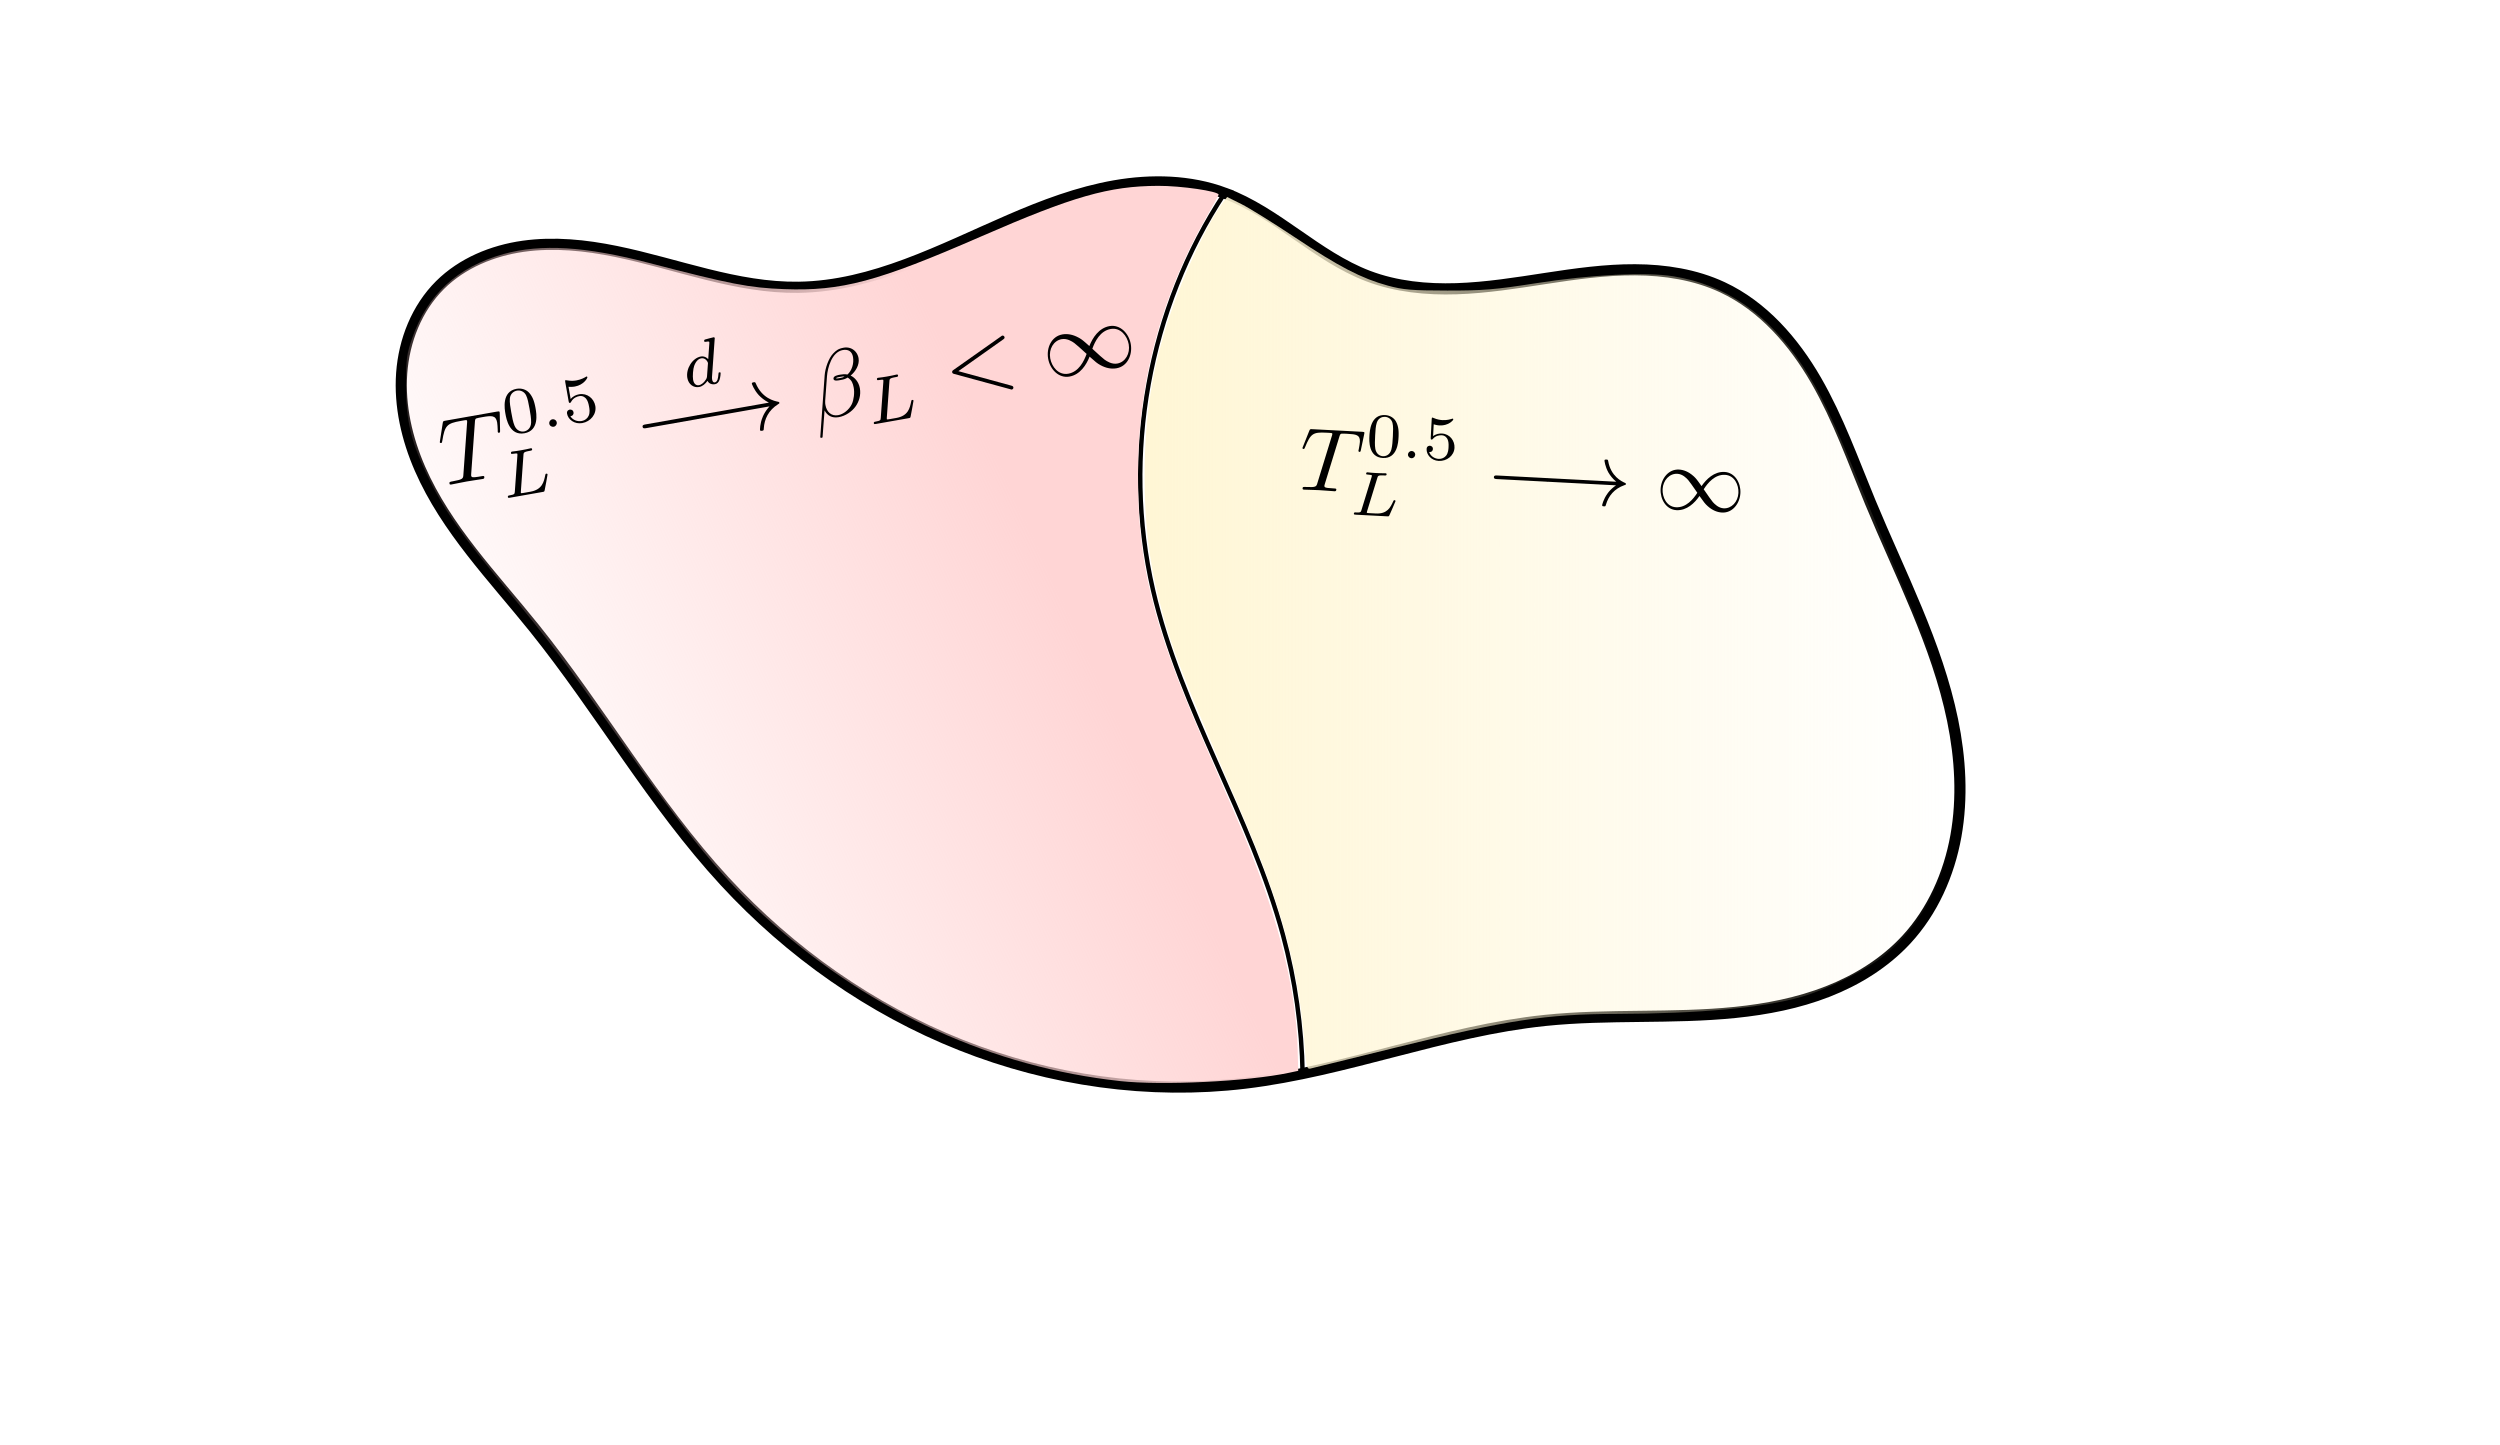
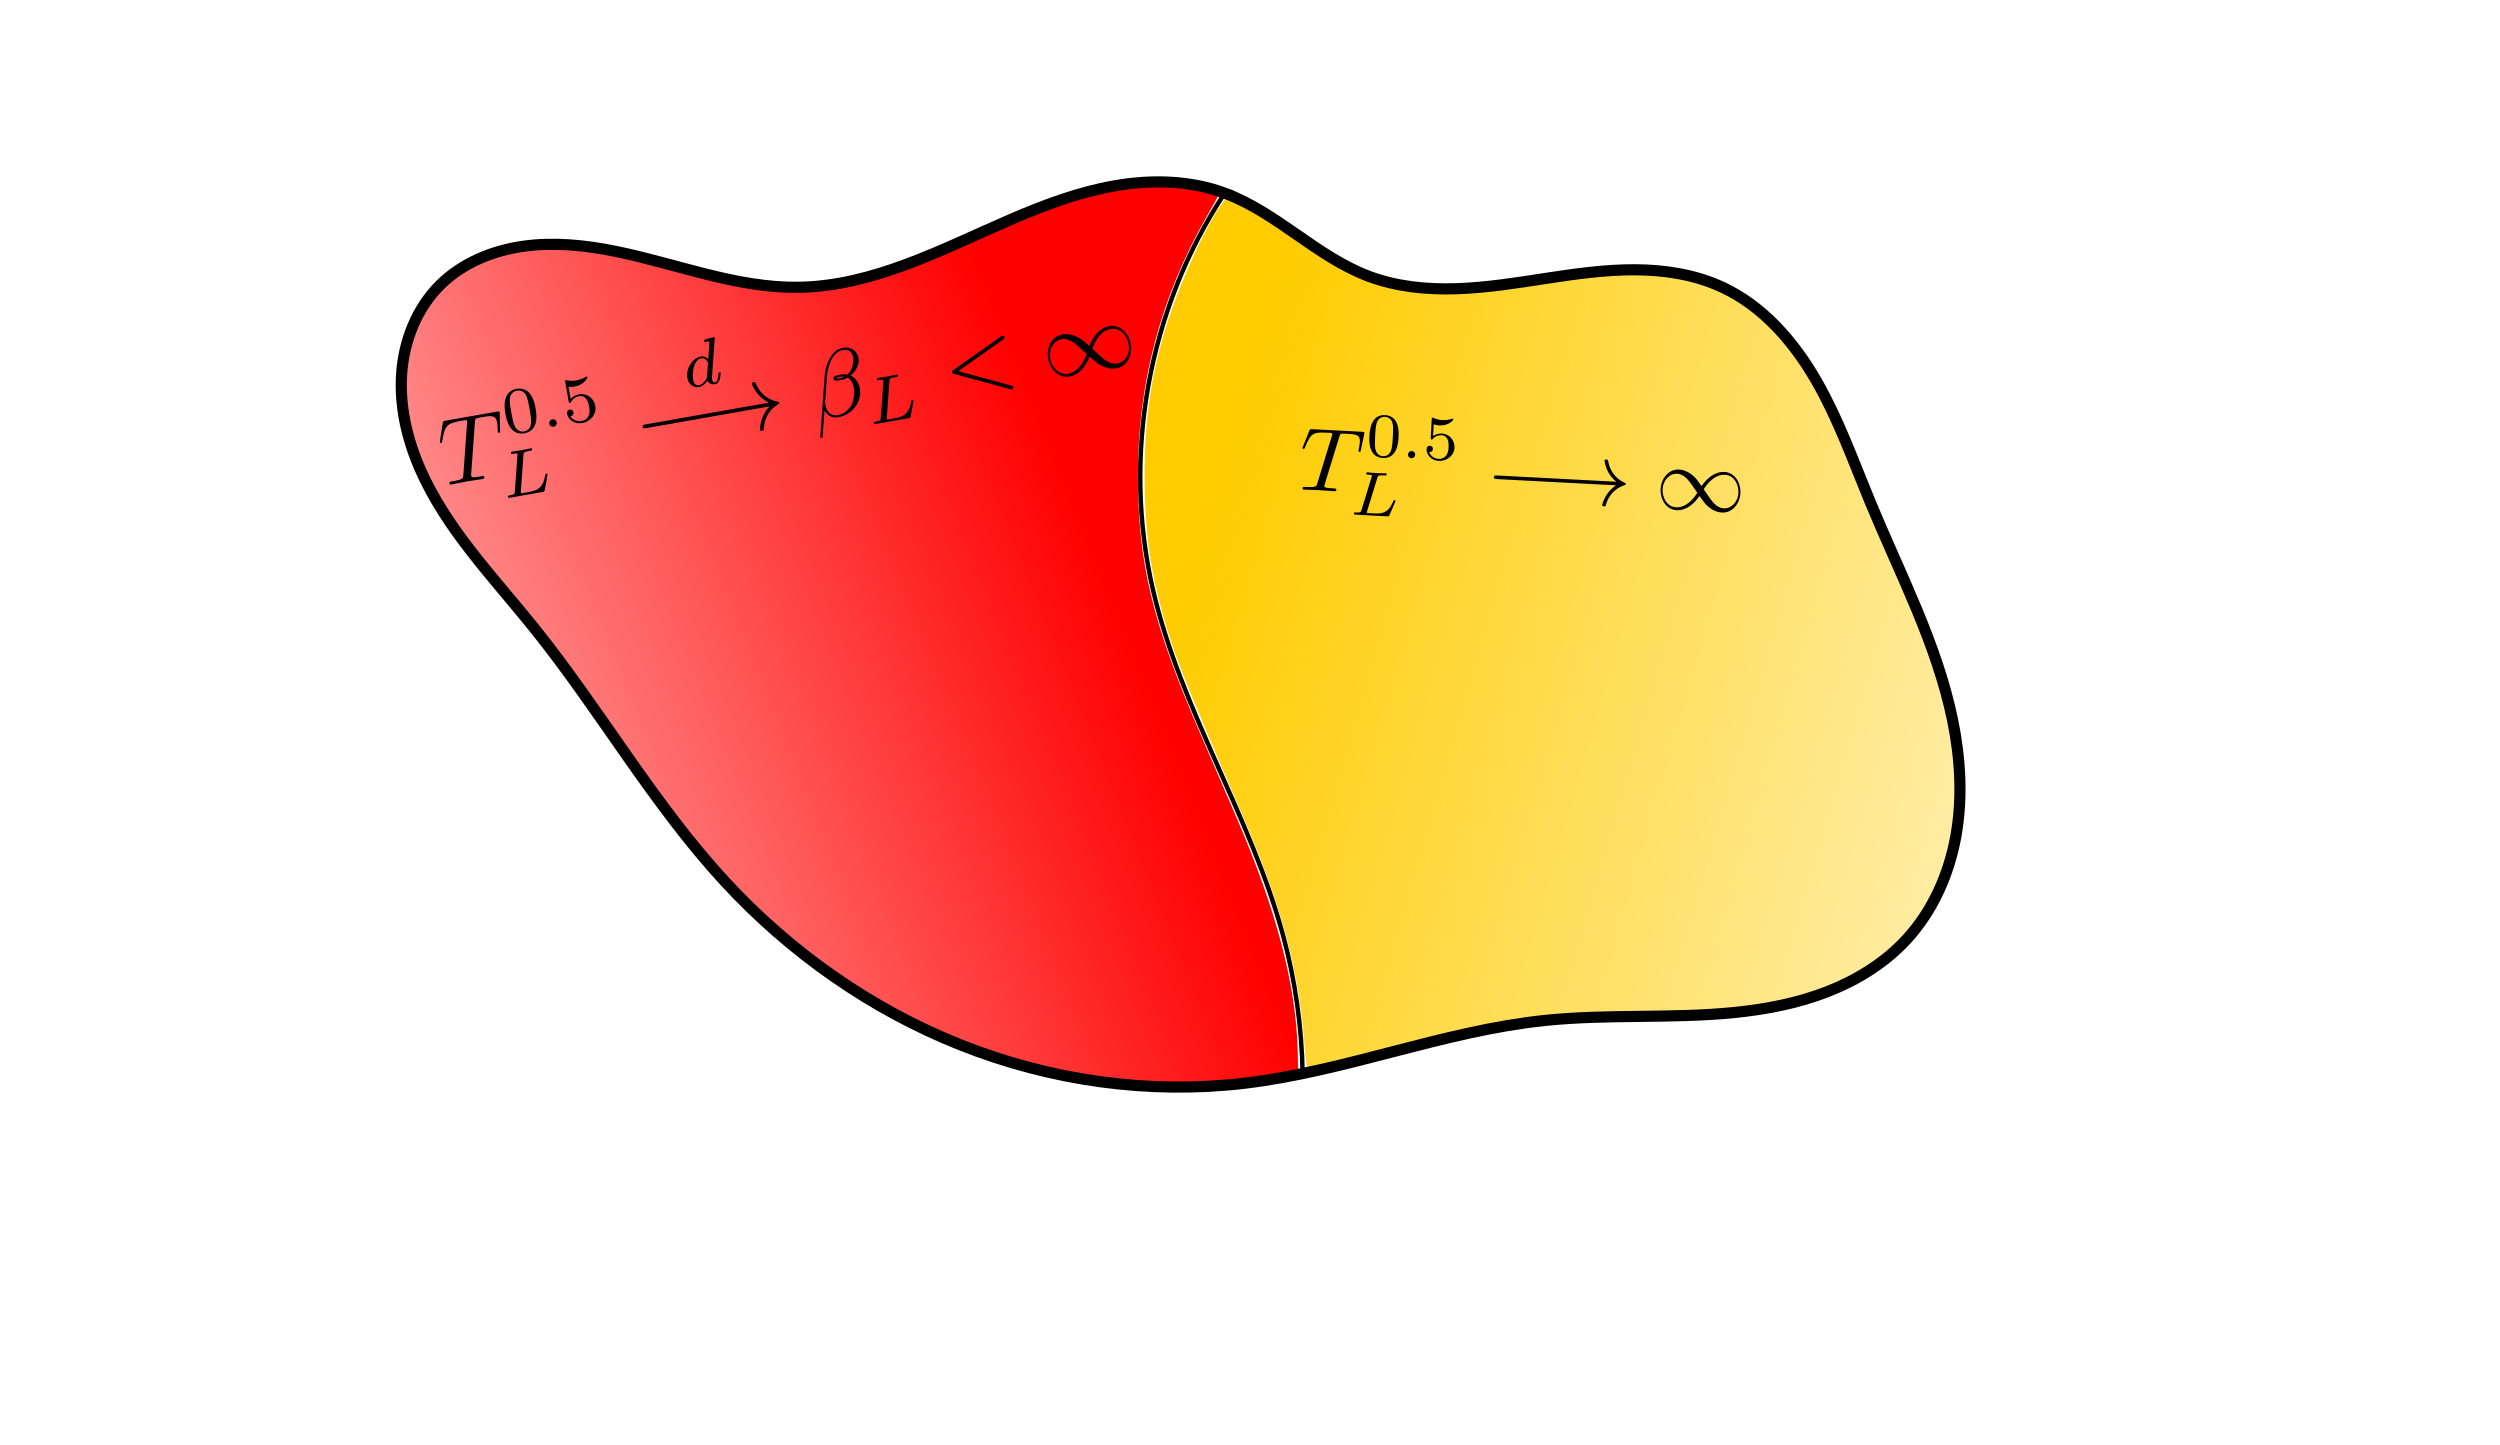
<svg xmlns="http://www.w3.org/2000/svg" xmlns:ns1="http://www.openswatchbook.org/uri/2009/osb" xmlns:xlink="http://www.w3.org/1999/xlink" width="149.015mm" height="86.125mm" viewBox="0 0 149.015 86.125" version="1.1" id="svg8">
  <defs id="defs2">
    <marker style="overflow:visible" id="marker8418" refX="0" refY="0" orient="auto">
      <path transform="matrix(-1.1,0,0,-1.1,-1.1,0)" d="M 8.719,4.034 -2.207,0.016 8.719,-4.002 c -1.745,2.372 -1.735,5.617 -6e-7,8.035 z" style="fill:#000000;fill-opacity:1;fill-rule:evenodd;stroke:#000000;stroke-width:0.625;stroke-linejoin:round;stroke-opacity:1" id="path8416" />
    </marker>
    <marker orient="auto" refY="0" refX="0" id="marker7328" style="overflow:visible">
      <path id="path7326" style="fill:#000000;fill-opacity:1;fill-rule:evenodd;stroke:#000000;stroke-width:0.625;stroke-linejoin:round;stroke-opacity:1" d="M 8.719,4.034 -2.207,0.016 8.719,-4.002 c -1.745,2.372 -1.735,5.617 -6e-7,8.035 z" transform="matrix(-1.1,0,0,-1.1,-1.1,0)" />
    </marker>
-     <linearGradient id="linearGradient7174">
-       <stop style="stop-color:#ffd5d5;stop-opacity:1;" offset="0" id="stop7170" />
-       <stop style="stop-color:#ffd5d5;stop-opacity:0;" offset="1" id="stop7172" />
-     </linearGradient>
    <linearGradient id="linearGradient5690" ns1:paint="gradient">
      <stop style="stop-color:#fff6d5;stop-opacity:1;" offset="0" id="stop5686" />
      <stop style="stop-color:#fff6d5;stop-opacity:0;" offset="1" id="stop5688" />
    </linearGradient>
-     <linearGradient gradientTransform="matrix(0.2645833,0,0,0.2645833,-5.61266,134.9711)" xlink:href="#linearGradient5690" id="linearGradient5694" x1="281.463" y1="446.291" x2="464.297" y2="446.291" gradientUnits="userSpaceOnUse" />
-     <linearGradient gradientTransform="matrix(0.2645833,0,0,0.2645833,-5.61266,134.9711)" xlink:href="#linearGradient7174" id="linearGradient7176" x1="260.114" y1="432.08" x2="132.33" y2="491.174" gradientUnits="userSpaceOnUse" />
+     <linearGradient gradientTransform="translate(2.6351851e-4,-4.2829808e-5)" xlink:href="#linearGradient863" id="linearGradient865" x1="66.38" y1="248.937" x2="3.972" y2="274.06" gradientUnits="userSpaceOnUse" />
+     <linearGradient id="linearGradient863">
+       <stop style="stop-color:#ff0000;stop-opacity:1;" offset="0" id="stop859" />
+       <stop style="stop-color:#ff0000;stop-opacity:0;" offset="1" id="stop861" />
+     </linearGradient>
+     <linearGradient gradientTransform="translate(-0.00241953,1.390182e-4)" xlink:href="#linearGradient871" id="linearGradient873" x1="71.591" y1="249.071" x2="143.754" y2="270.051" gradientUnits="userSpaceOnUse" />
+     <linearGradient id="linearGradient871">
+       <stop style="stop-color:#ffcc00;stop-opacity:1;" offset="0" id="stop867" />
+       <stop style="stop-color:#ffcc00;stop-opacity:0;" offset="1" id="stop869" />
+     </linearGradient>
  </defs>
  <g transform="translate(-0.6312695,-215.3303)" id="layer1">
+     <path id="path4135" d="m 78.412,277.856 c -0.351,-4.723 -1.346,-8.431 -3.771,-14.049 -3.673,-8.51 -4.192,-9.851 -4.917,-12.691 -0.613,-2.401 -0.869,-4.583 -0.869,-7.403 0,-3.528 0.438,-6.37 1.458,-9.452 0.842,-2.546 2.307,-5.676 3.211,-6.861 l 0.249,-0.326 0.849,0.421 c 0.467,0.232 1.901,1.124 3.188,1.982 2.617,1.747 3.973,2.451 5.546,2.88 0.916,0.249 1.423,0.291 3.541,0.294 2.145,0.002 2.844,-0.056 5.279,-0.437 3.295,-0.516 6.539,-0.68 8.19,-0.415 3.136,0.504 5.65,2.241 7.702,5.323 1.033,1.552 1.739,3.017 3.457,7.175 0.698,1.69 1.84,4.397 2.537,6.014 2.337,5.423 3.168,8.581 3.17,12.043 0.002,4.164 -1.508,7.652 -4.303,9.938 -1.033,0.845 -3.385,2.017 -4.943,2.463 -2.266,0.649 -6.057,0.997 -11,1.011 -4.213,0.012 -6.486,0.359 -13.23,2.024 -2.646,0.653 -4.91,1.21 -5.032,1.238 -0.188,0.043 -0.234,-0.131 -0.312,-1.17 z" style="fill:url(#linearGradient873);fill-opacity:1;stroke-width:0.1;stroke-miterlimit:4;stroke-dasharray:none" />
+     <path id="path4131" d="m 67.388,279.768 c -7.557,-0.823 -14.692,-4.06 -20.715,-9.398 -2.911,-2.58 -4.84,-4.92 -9.485,-11.508 -2.845,-4.035 -3.976,-5.53 -6.268,-8.285 -2.805,-3.371 -3.894,-4.939 -4.876,-7.017 -0.931,-1.969 -1.215,-3.203 -1.213,-5.278 0.001,-1.55 0.041,-1.853 0.371,-2.806 0.892,-2.577 2.711,-4.247 5.455,-5.007 2.228,-0.617 4.875,-0.454 8.669,0.535 4.85,1.265 5.967,1.481 8.04,1.56 3.42,0.13 5.57,-0.445 11.738,-3.136 5.496,-2.398 7.628,-3.008 10.557,-3.02 1.363,-0.006 3.608,0.321 3.608,0.526 0,0.032 -0.318,0.615 -0.706,1.294 -2.742,4.797 -4.105,9.917 -4.105,15.412 0,5.27 0.863,8.827 3.774,15.556 0.588,1.36 1.536,3.555 2.107,4.878 2.358,5.463 3.537,9.943 3.64,13.823 l 0.033,1.261 -0.535,0.114 c -2.447,0.52 -7.564,0.772 -10.089,0.497 z" style="fill:url(#linearGradient865);fill-opacity:1;stroke-width:0.134" />
    <text xml:space="preserve" style="font-style:normal;font-weight:normal;font-size:10.583px;line-height:1.25;font-family:sans-serif;letter-spacing:0px;word-spacing:0px;fill:#000000;fill-opacity:1;stroke:none;stroke-width:0.265" x="40.358" y="103.363" id="text3733">
      <tspan id="tspan3731" x="40.358" y="112.727" style="stroke-width:0.265" />
    </text>
    <path style="fill:none;stroke:#000000;stroke-width:0.665;stroke-linecap:butt;stroke-linejoin:miter;stroke-miterlimit:4;stroke-dasharray:none;stroke-opacity:1" d="m 73.633,226.842 c -2.075,-0.768 -4.365,-0.817 -6.545,-0.439 -2.179,0.379 -4.265,1.17 -6.295,2.049 -4.059,1.76 -8.128,3.937 -12.551,4.002 -3.711,0.054 -7.257,-1.393 -10.892,-2.136 -1.818,-0.372 -3.693,-0.568 -5.53,-0.309 -1.837,0.259 -3.643,1.003 -4.959,2.311 -1.385,1.377 -2.148,3.31 -2.287,5.259 -0.139,1.948 0.312,3.908 1.094,5.698 1.563,3.58 4.36,6.444 6.806,9.489 3.947,4.914 7.086,10.467 11.359,15.101 3.901,4.23 8.722,7.628 14.07,9.752 5.348,2.124 11.22,2.959 16.933,2.275 6.06,-0.726 11.836,-3.115 17.907,-3.742 3.757,-0.388 7.559,-0.092 11.316,-0.475 1.879,-0.192 3.75,-0.556 5.509,-1.243 1.759,-0.687 3.406,-1.707 4.689,-3.092 1.573,-1.699 2.549,-3.903 2.958,-6.182 0.408,-2.279 0.269,-4.634 -0.197,-6.903 -0.932,-4.537 -3.126,-8.695 -4.899,-12.974 -1.019,-2.459 -1.911,-4.985 -3.242,-7.29 -1.332,-2.305 -3.165,-4.413 -5.577,-5.539 -1.617,-0.755 -3.424,-1.035 -5.209,-1.043 -1.785,-0.008 -3.559,0.245 -5.324,0.515 -1.764,0.27 -3.532,0.556 -5.316,0.614 -1.784,0.058 -3.597,-0.12 -5.266,-0.753 -1.544,-0.586 -2.915,-1.54 -4.272,-2.481 -1.356,-0.942 -2.733,-1.89 -4.281,-2.463 z" id="path4123" />
    <path style="fill:none;stroke:#000000;stroke-width:0.265px;stroke-linecap:butt;stroke-linejoin:miter;stroke-opacity:1" d="m 73.633,226.842 c -4.549,6.867 -6.133,15.628 -4.276,23.653 1.654,7.152 5.836,13.494 7.751,20.58 0.726,2.687 1.119,5.464 1.167,8.247" id="path4127" />
-     <path style="fill:url(#linearGradient7176);fill-opacity:1;stroke-width:0.134" d="m 67.388,279.768 c -7.557,-0.823 -14.692,-4.06 -20.715,-9.398 -2.911,-2.58 -4.84,-4.92 -9.485,-11.508 -2.845,-4.035 -3.976,-5.53 -6.268,-8.285 -2.805,-3.371 -3.894,-4.939 -4.876,-7.017 -0.931,-1.969 -1.215,-3.203 -1.213,-5.278 0.001,-1.55 0.041,-1.853 0.371,-2.806 0.892,-2.577 2.711,-4.247 5.455,-5.007 2.228,-0.617 4.875,-0.454 8.669,0.535 4.85,1.265 5.967,1.481 8.04,1.56 3.42,0.13 5.57,-0.445 11.738,-3.136 5.496,-2.398 7.628,-3.008 10.557,-3.02 1.363,-0.006 3.608,0.321 3.608,0.526 0,0.032 -0.318,0.615 -0.706,1.294 -2.742,4.797 -4.105,9.917 -4.105,15.412 0,5.27 0.863,8.827 3.774,15.556 0.588,1.36 1.536,3.555 2.107,4.878 2.358,5.463 3.537,9.943 3.64,13.823 l 0.033,1.261 -0.535,0.114 c -2.447,0.52 -7.564,0.772 -10.089,0.497 z" id="path4131" />
-     <path style="fill:url(#linearGradient5694);fill-opacity:1;stroke-width:0.1;stroke-miterlimit:4;stroke-dasharray:none" d="m 78.415,277.855 c -0.351,-4.723 -1.346,-8.431 -3.771,-14.049 -3.673,-8.51 -4.192,-9.851 -4.917,-12.691 -0.613,-2.401 -0.869,-4.583 -0.869,-7.403 0,-3.528 0.438,-6.37 1.458,-9.452 0.842,-2.546 2.307,-5.676 3.211,-6.861 l 0.249,-0.326 0.849,0.421 c 0.467,0.232 1.901,1.124 3.188,1.982 2.617,1.747 3.973,2.451 5.546,2.88 0.916,0.249 1.423,0.291 3.541,0.294 2.145,0.002 2.844,-0.056 5.279,-0.437 3.295,-0.516 6.539,-0.68 8.19,-0.415 3.136,0.504 5.65,2.241 7.702,5.323 1.033,1.552 1.739,3.017 3.457,7.175 0.698,1.69 1.84,4.397 2.537,6.014 2.337,5.423 3.168,8.581 3.17,12.043 0.002,4.164 -1.508,7.652 -4.303,9.938 -1.033,0.845 -3.385,2.017 -4.943,2.463 -2.266,0.649 -6.057,0.997 -11,1.011 -4.213,0.012 -6.486,0.359 -13.23,2.024 -2.646,0.653 -4.91,1.21 -5.032,1.238 -0.188,0.043 -0.234,-0.131 -0.312,-1.17 z" id="path4135" />
    <text xml:space="preserve" style="font-style:normal;font-weight:normal;font-size:10.583px;line-height:1.25;font-family:sans-serif;letter-spacing:0px;word-spacing:0px;fill:#000000;fill-opacity:1;stroke:none;stroke-width:0.265" x="39.556" y="81.714" id="text7366">
      <tspan id="tspan7364" x="39.556" y="91.078" style="stroke-width:0.265" />
    </text>
    <g transform="matrix(0.916335,0.04802308,-0.04802308,0.916335,51.0127,183.4347)" id="g7628">
      <g style="font-style:normal;font-variant:normal;font-weight:normal;font-stretch:normal;letter-spacing:normal;word-spacing:normal;text-anchor:start;fill:none;fill-opacity:1;fill-rule:evenodd;stroke:#000000;stroke-linecap:butt;stroke-linejoin:miter;stroke-miterlimit:10.433;stroke-dasharray:none;stroke-dashoffset:0;stroke-opacity:1" word-spacing="normal" letter-spacing="normal" font-size-adjust="none" font-stretch="normal" font-weight="normal" font-variant="normal" font-style="normal" stroke-miterlimit="10.433" xml:space="preserve" transform="matrix(0.1171429,0,0,-0.1171429,-20.5,112.5)" id="content">
        <path style="fill:#000000;stroke-width:0" id="path7611" d="m 476.8,436.43 0.02,0.07 0.01,0.06 0.03,0.12 0.03,0.12 0.03,0.11 0.03,0.11 0.03,0.09 0.03,0.1 0.03,0.09 0.03,0.08 0.03,0.08 0.03,0.07 0.03,0.07 0.03,0.06 0.03,0.06 0.03,0.06 0.03,0.05 0.03,0.05 0.03,0.04 0.04,0.04 0.03,0.04 0.04,0.04 0.03,0.03 0.04,0.03 0.04,0.03 0.04,0.02 0.05,0.03 0.04,0.02 0.05,0.02 0.04,0.01 0.05,0.02 0.06,0.01 0.05,0.02 c 0.45,0.11 2.1,0.11 3.14,0.11 5.03,0 7.27,-0.21 7.27,-4.1 0,-0.73 -0.19,-2.68 -0.39,-3.98 -0.05,-0.19 -0.16,-0.8 -0.16,-0.94 0,-0.3 0.16,-0.66 0.59,-0.66 0.57,0 0.66,0.41 0.75,1.16 l 1.35,8.66 c 0.06,0.2 0.11,0.7 0.11,0.86 0,0.54 -0.5,0.54 -1.35,0.54 H 461.6 c -1.21,0 -1.25,-0.06 -1.6,-1 l -2.98,-8.76 c -0.06,-0.11 -0.3,-0.8 -0.3,-0.91 0,-0.3 0.24,-0.55 0.6,-0.55 0.5,0 0.54,0.25 0.84,1.05 2.69,7.72 3.98,8.63 11.36,8.63 h 1.94 c 1.4,0 1.4,-0.21 1.4,-0.6 0,-0.31 -0.15,-0.9 -0.2,-1.04 l -6.67,-26.61 c -0.45,-1.85 -0.61,-2.39 -5.94,-2.39 -1.8,0 -2.09,0 -2.09,-0.96 0,-0.59 0.54,-0.59 0.84,-0.59 1.36,0 2.75,0.09 4.09,0.09 1.4,0 2.85,0.07 4.24,0.07 1.39,0 2.78,-0.07 4.14,-0.07 1.44,0 2.94,-0.09 4.33,-0.09 0.5,0 1.09,0 1.09,1 0,0.55 -0.39,0.55 -1.69,0.55 -1.25,0 -1.89,0 -3.18,0.09 -1.46,0.16 -1.85,0.3 -1.85,1.09 0,0.07 0,0.32 0.19,1.05 z" />
        <path style="fill:#000000;stroke-width:0" id="path7613" d="m 509.62,437.83 v 0.71 l -0.02,0.68 -0.03,0.66 -0.04,0.64 -0.06,0.62 -0.07,0.59 -0.09,0.58 -0.11,0.56 -0.13,0.55 -0.15,0.52 -0.17,0.52 -0.19,0.5 -0.21,0.49 -0.24,0.48 -0.26,0.47 -0.14,0.23 -0.15,0.23 c -1.08,1.61 -3.23,3 -6.03,3 v -0.98 c 1.89,0 3.7,-1.15 4.33,-3.18 0.56,-1.87 0.59,-4.39 0.59,-7.42 0,-2.58 0,-5.16 -0.45,-7.34 -0.7,-3.17 -3.06,-3.94 -4.47,-3.94 v 0 c -1.59,0 -3.72,0.94 -4.42,3.8 -0.49,2.04 -0.49,4.9 -0.49,7.48 0,2.55 0,5.2 0.52,7.11 0.74,2.75 2.97,3.49 4.39,3.49 v 0.98 c -8.08,0 -8.08,-9.52 -8.08,-12.03 0,-2.5 0,-11.81 8.08,-11.81 8.09,0 8.09,9.31 8.09,11.81 z" />
        <path style="fill:#000000;stroke-width:0" id="path7615" d="m 519.34,428.7 v 0.12 l -0.01,0.11 -0.01,0.11 -0.02,0.11 -0.03,0.1 -0.03,0.1 -0.03,0.1 -0.04,0.1 -0.05,0.09 -0.05,0.08 -0.05,0.09 -0.06,0.08 -0.06,0.08 -0.06,0.07 -0.07,0.07 -0.07,0.07 -0.07,0.06 -0.07,0.06 -0.08,0.06 -0.08,0.05 -0.08,0.05 -0.08,0.04 -0.09,0.04 -0.09,0.04 -0.08,0.03 -0.09,0.03 -0.09,0.02 -0.09,0.02 -0.09,0.02 -0.08,0.01 -0.09,0.01 h -0.09 c -1.14,0 -2.02,-0.94 -2.02,-1.99 0,-1.25 1.05,-2.01 1.99,-2.01 1.14,0 2.01,0.94 2.01,1.98 z" />
        <path style="fill:#000000;stroke-width:0" id="path7617" d="m 528.72,446.16 0.17,-0.05 0.16,-0.03 0.15,-0.04 0.15,-0.03 0.15,-0.03 0.14,-0.03 0.14,-0.03 0.14,-0.03 0.13,-0.02 0.12,-0.02 0.13,-0.02 0.12,-0.02 0.11,-0.01 0.12,-0.02 0.11,-0.01 0.1,-0.01 0.1,-0.01 0.1,-0.01 0.1,-0.01 h 0.09 l 0.09,-0.01 h 0.08 l 0.08,-0.01 h 0.08 0.08 0.07 l 0.07,-0.01 h 0.06 0.07 0.06 0.05 0.06 c 4.59,0 7.31,3.14 7.31,3.68 0,0.37 -0.23,0.48 -0.41,0.48 -0.07,0 -0.14,0 -0.28,-0.11 -0.84,-0.31 -2.69,-1.02 -5.26,-1.02 -0.97,0 -2.83,0.08 -5.1,0.96 -0.34,0.17 -0.4,0.17 -0.45,0.17 -0.45,0 -0.45,-0.39 -0.45,-0.94 v -10.28 c 0,-0.59 0,-1.02 0.56,-1.02 0.31,0 0.34,0.07 0.7,0.49 1.5,1.92 3.63,2.2 4.85,2.2 2.08,0 3.03,-1.67 3.2,-1.95 0.63,-1.16 0.83,-2.47 0.83,-4.5 0,-1.05 0,-3.09 -1.05,-4.63 -0.86,-1.26 -2.36,-2.09 -4.06,-2.09 -2.27,0 -4.61,1.25 -5.49,3.55 1.33,-0.1 1.99,0.76 1.99,1.7 0,1.5 -1.28,1.78 -1.74,1.78 -0.06,0 -1.75,0 -1.75,-1.87 0,-3.14 2.86,-6.28 7.05,-6.28 4.45,0 8.36,3.31 8.36,7.7 0,3.94 -3,7.56 -7.31,7.56 -1.53,0 -3.35,-0.37 -4.88,-1.7 z" />
        <path style="fill:#000000;stroke-width:0" id="path7619" d="m 499.04,414.78 0.03,0.11 0.03,0.11 0.02,0.11 0.03,0.1 0.03,0.1 0.04,0.09 0.03,0.08 0.04,0.08 0.04,0.08 0.04,0.07 0.05,0.07 0.06,0.06 0.06,0.06 0.07,0.06 0.07,0.05 0.09,0.05 0.09,0.04 0.1,0.04 0.11,0.04 0.12,0.03 0.07,0.02 0.06,0.01 0.07,0.02 0.08,0.01 0.07,0.01 0.08,0.01 0.08,0.01 0.09,0.01 0.09,0.01 0.09,0.01 0.1,0.01 0.1,0.01 h 0.1 l 0.11,0.01 h 0.11 l 0.11,0.01 h 0.12 l 0.12,0.01 h 0.13 0.13 0.13 l 0.14,0.01 h 0.15 0.14 c 1.08,0 1.43,0 1.43,0.76 0,0.03 -0.04,0.49 -0.6,0.49 -0.79,0 -1.73,-0.07 -2.58,-0.11 -0.87,-0.03 -1.9,-0.03 -2.78,-0.03 -0.73,0 -1.67,0.03 -2.4,0.03 -0.74,0 -1.57,0.11 -2.27,0.11 -0.2,0 -0.73,0 -0.73,-0.77 0,-0.48 0.42,-0.48 1.12,-0.48 0.03,0 0.69,0 1.31,-0.08 0.74,-0.06 0.82,-0.14 0.82,-0.49 0,-0.06 0,-0.23 -0.14,-0.76 l -4.64,-18.5 c -0.32,-1.19 -0.4,-1.47 -3.07,-1.47 -0.59,0 -1.04,0 -1.04,-0.73 0,-0.52 0.42,-0.52 1.04,-0.52 h 17.52 c 0.87,0 0.9,0.03 1.19,0.7 0.36,0.94 2.96,7.69 2.96,7.97 0,0.11 -0.07,0.5 -0.59,0.5 -0.42,0 -0.48,-0.19 -0.7,-0.73 -1.31,-3.32 -2.86,-7.19 -9.24,-7.19 h -3.93 c -1.08,0 -1.11,0.05 -1.11,0.36 0,0.03 0,0.2 0.14,0.72 z" />
        <path style="fill:#000000;stroke-width:0" id="path7621" d="m 592.27,417.65 h 0.16 0.16 l 0.15,0.01 h 0.08 l 0.08,0.01 h 0.07 l 0.08,0.01 0.07,0.01 0.07,0.01 0.07,0.02 0.07,0.02 0.07,0.02 0.06,0.02 0.06,0.02 0.06,0.03 0.06,0.03 0.05,0.04 0.05,0.03 0.04,0.05 0.05,0.04 0.04,0.05 0.01,0.03 0.02,0.03 0.02,0.03 0.01,0.03 0.01,0.03 0.02,0.03 0.01,0.04 0.01,0.03 0.01,0.04 0.01,0.04 v 0.04 l 0.01,0.04 v 0.04 l 0.01,0.04 v 0.05 0.04 c 0,1 -0.91,1 -1.75,1 h -26.95 c -0.85,0 -1.74,0 -1.74,-1 0,-1 0.89,-1 1.74,-1 z" />
        <path style="fill:#000000;stroke-width:0" id="path7623" d="m 631.47,417.65 -0.26,-0.19 -0.24,-0.2 -0.24,-0.19 -0.23,-0.2 -0.22,-0.19 -0.21,-0.19 -0.2,-0.19 -0.2,-0.19 -0.19,-0.18 -0.19,-0.18 -0.17,-0.18 -0.17,-0.18 -0.16,-0.17 -0.15,-0.17 -0.15,-0.17 -0.14,-0.16 -0.13,-0.15 -0.13,-0.16 -0.12,-0.15 -0.11,-0.14 -0.11,-0.14 -0.1,-0.13 -0.09,-0.13 -0.09,-0.12 -0.08,-0.11 -0.08,-0.11 -0.07,-0.11 -0.06,-0.09 -0.06,-0.09 -0.05,-0.08 -0.05,-0.07 -0.04,-0.07 c -2.23,-3.44 -2.64,-6.58 -2.64,-6.62 0,-0.6 0.61,-0.6 1,-0.6 0.84,0 0.89,0.1 1.09,1 1.16,4.88 4.1,9.06 9.72,11.36 0.6,0.19 0.75,0.3 0.75,0.64 0,0.35 -0.3,0.5 -0.4,0.55 -2.19,0.84 -8.22,3.34 -10.11,11.72 -0.16,0.59 -0.21,0.73 -1.05,0.73 -0.39,0 -1,0 -1,-0.59 0,-0.1 0.45,-3.24 2.55,-6.58 1,-1.48 2.43,-3.23 4.58,-4.83 h -37.02 c -0.89,0 -1.8,0 -1.8,-1 0,-1 0.91,-1 1.8,-1 z" />
        <path style="fill:#000000;stroke-width:0" id="path7625" d="m 678.83,419.7 -0.25,0.31 -0.23,0.29 -0.23,0.29 -0.21,0.26 -0.2,0.26 -0.19,0.24 -0.19,0.23 -0.17,0.22 -0.17,0.2 -0.16,0.2 -0.16,0.19 -0.15,0.17 -0.14,0.17 -0.14,0.16 -0.13,0.16 -0.13,0.15 -0.13,0.14 -0.12,0.13 -0.12,0.13 -0.12,0.13 -0.23,0.23 -0.24,0.23 -0.24,0.22 -0.24,0.22 -0.26,0.22 -0.14,0.11 -0.14,0.11 c -2.8,2.25 -5.59,3.14 -8.12,3.14 -5.83,0 -9.63,-5.46 -9.63,-11.29 h 1.11 c 0,4.87 3.33,8.9 7.72,8.9 2.89,0 5.12,-2.09 6.17,-3.14 1.25,-1.34 2.39,-2.89 5.44,-6.81 v 0 c -2.05,-3.59 -5.74,-8.62 -11.36,-8.62 -5.28,0 -7.97,5.18 -7.97,9.67 h -1.11 c 0,-5.74 3.69,-11.27 9.42,-11.27 5.74,0 9.86,4.53 12.31,8.52 2.69,-3.39 3.29,-4.13 4.83,-5.38 2.78,-2.25 5.58,-3.14 8.13,-3.14 5.83,0 9.61,5.49 9.61,11.31 h -1.1 c 0,-4.89 -3.34,-8.92 -7.72,-8.92 -2.89,0 -5.14,2.1 -6.18,3.14 -1.24,1.35 -2.39,2.89 -5.43,6.83 v 0 c 2.04,3.58 5.72,8.61 11.36,8.61 5.29,0 7.97,-5.17 7.97,-9.66 h 1.1 c 0,5.72 -3.69,11.25 -9.43,11.25 -5.71,0 -9.85,-4.53 -12.29,-8.51 z" />
      </g>
    </g>
    <g id="g10700" transform="matrix(0.9036522,-0.1593383,0.1593383,0.9036522,-14.01951,193.0895)">
      <g word-spacing="normal" letter-spacing="normal" font-size-adjust="none" font-stretch="normal" font-weight="normal" font-variant="normal" font-style="normal" stroke-miterlimit="10.433" xml:space="preserve" transform="matrix(0.1230359,0,0,-0.1230359,-21.53128,111.7611)" id="g10698" style="font-style:normal;font-variant:normal;font-weight:normal;font-stretch:normal;letter-spacing:normal;word-spacing:normal;text-anchor:start;fill:none;fill-opacity:1;fill-rule:evenodd;stroke:#000000;stroke-linecap:butt;stroke-linejoin:miter;stroke-miterlimit:10.433;stroke-dasharray:none;stroke-dashoffset:0;stroke-opacity:1">
        <path id="path10674" d="m 476.8,428.75 0.02,0.07 0.01,0.06 0.03,0.12 0.03,0.12 0.03,0.11 0.03,0.11 0.03,0.09 0.03,0.1 0.03,0.09 0.03,0.08 0.03,0.08 0.03,0.07 0.03,0.07 0.03,0.06 0.03,0.06 0.03,0.06 0.03,0.05 0.03,0.05 0.03,0.04 0.04,0.05 0.03,0.03 0.04,0.04 0.03,0.03 0.04,0.03 0.04,0.03 0.04,0.02 0.05,0.03 0.04,0.02 0.05,0.02 0.04,0.01 0.05,0.02 0.06,0.01 0.05,0.02 c 0.45,0.11 2.1,0.11 3.14,0.11 5.03,0 7.27,-0.21 7.27,-4.1 0,-0.73 -0.19,-2.68 -0.39,-3.98 -0.05,-0.19 -0.16,-0.8 -0.16,-0.94 0,-0.3 0.16,-0.65 0.59,-0.65 0.57,0 0.66,0.4 0.75,1.15 l 1.35,8.66 c 0.06,0.2 0.11,0.7 0.11,0.86 0,0.54 -0.5,0.54 -1.35,0.54 H 461.6 c -1.21,0 -1.25,-0.06 -1.6,-1 l -2.98,-8.76 c -0.06,-0.11 -0.3,-0.8 -0.3,-0.91 0,-0.29 0.24,-0.54 0.6,-0.54 0.5,0 0.54,0.25 0.84,1.04 2.69,7.72 3.98,8.63 11.36,8.63 h 1.94 c 1.4,0 1.4,-0.21 1.4,-0.6 0,-0.31 -0.15,-0.9 -0.2,-1.04 l -6.67,-26.61 c -0.45,-1.85 -0.61,-2.39 -5.94,-2.39 -1.8,0 -2.09,0 -2.09,-0.96 0,-0.59 0.54,-0.59 0.84,-0.59 1.36,0 2.75,0.09 4.09,0.09 1.4,0 2.85,0.07 4.24,0.07 1.39,0 2.78,-0.07 4.14,-0.07 1.44,0 2.94,-0.09 4.33,-0.09 0.5,0 1.09,0 1.09,1 0,0.55 -0.39,0.55 -1.69,0.55 -1.25,0 -1.89,0 -3.18,0.09 -1.46,0.16 -1.85,0.3 -1.85,1.09 0,0.07 0,0.32 0.19,1.05 z" style="fill:#000000;stroke-width:0" />
        <path id="path10676" d="m 509.62,430.27 v 0.71 l -0.02,0.68 -0.03,0.66 -0.04,0.64 -0.06,0.62 -0.07,0.59 -0.09,0.58 -0.11,0.56 -0.13,0.55 -0.15,0.53 -0.17,0.51 -0.19,0.5 -0.21,0.49 -0.24,0.48 -0.26,0.47 -0.14,0.23 -0.15,0.23 c -1.08,1.61 -3.23,3 -6.03,3 -8.08,0 -8.08,-9.51 -8.08,-12.03 0,-2.5 0,-11.81 8.08,-11.81 v 0.98 c -1.59,0 -3.72,0.94 -4.42,3.8 -0.49,2.05 -0.49,4.9 -0.49,7.48 0,2.55 0,5.21 0.52,7.11 0.74,2.75 2.97,3.49 4.39,3.49 1.89,0 3.7,-1.14 4.33,-3.18 0.56,-1.87 0.59,-4.39 0.59,-7.42 0,-2.58 0,-5.15 -0.45,-7.34 -0.7,-3.17 -3.06,-3.94 -4.47,-3.94 v 0 -0.98 c 8.09,0 8.09,9.31 8.09,11.81 z" style="fill:#000000;stroke-width:0" />
        <path id="path10678" d="m 519.34,421.14 v 0.12 l -0.01,0.11 -0.01,0.11 -0.02,0.11 -0.03,0.1 -0.03,0.11 -0.03,0.09 -0.04,0.1 -0.05,0.09 -0.05,0.09 -0.05,0.08 -0.06,0.08 -0.06,0.08 -0.06,0.07 -0.07,0.07 -0.07,0.07 -0.07,0.06 -0.07,0.06 -0.08,0.06 -0.08,0.05 -0.08,0.05 -0.08,0.04 -0.09,0.04 -0.09,0.04 -0.08,0.03 -0.09,0.03 -0.09,0.03 -0.09,0.01 -0.09,0.02 -0.08,0.01 -0.09,0.01 h -0.09 c -1.14,0 -2.02,-0.94 -2.02,-1.98 0,-1.25 1.05,-2.02 1.99,-2.02 1.14,0 2.01,0.94 2.01,1.98 z" style="fill:#000000;stroke-width:0" />
        <path id="path10680" d="m 528.72,438.6 0.17,-0.04 0.16,-0.04 0.15,-0.04 0.15,-0.03 0.15,-0.03 0.14,-0.03 0.14,-0.03 0.14,-0.02 0.13,-0.03 0.12,-0.02 0.13,-0.02 0.12,-0.01 0.11,-0.02 0.12,-0.01 0.11,-0.02 0.1,-0.01 0.1,-0.01 0.1,-0.01 h 0.1 l 0.09,-0.01 0.09,-0.01 h 0.08 0.08 l 0.08,-0.01 h 0.08 0.07 0.07 0.06 0.07 0.06 0.05 l 0.06,-0.01 c 4.59,0 7.31,3.15 7.31,3.68 0,0.37 -0.23,0.48 -0.41,0.48 -0.07,0 -0.14,0 -0.28,-0.11 -0.84,-0.31 -2.69,-1.01 -5.26,-1.01 -0.97,0 -2.83,0.07 -5.1,0.95 -0.34,0.17 -0.4,0.17 -0.45,0.17 -0.45,0 -0.45,-0.39 -0.45,-0.94 v -10.28 c 0,-0.59 0,-1.01 0.56,-1.01 0.31,0 0.34,0.06 0.7,0.48 1.5,1.92 3.63,2.2 4.85,2.2 2.08,0 3.03,-1.67 3.2,-1.95 0.63,-1.16 0.83,-2.47 0.83,-4.5 0,-1.05 0,-3.09 -1.05,-4.62 -0.86,-1.27 -2.36,-2.1 -4.06,-2.1 -2.27,0 -4.61,1.25 -5.49,3.55 1.33,-0.09 1.99,0.76 1.99,1.7 0,1.5 -1.28,1.78 -1.74,1.78 -0.06,0 -1.75,0 -1.75,-1.87 0,-3.14 2.86,-6.28 7.05,-6.28 4.45,0 8.36,3.31 8.36,7.7 0,3.94 -3,7.56 -7.31,7.56 -1.53,0 -3.35,-0.37 -4.88,-1.7 z" style="fill:#000000;stroke-width:0" />
        <path id="path10682" d="m 499.04,407.22 0.03,0.11 0.03,0.12 0.02,0.1 0.03,0.1 0.03,0.1 0.04,0.09 0.03,0.08 0.04,0.08 0.04,0.08 0.04,0.07 0.05,0.07 0.06,0.06 0.06,0.06 0.07,0.06 0.07,0.05 0.09,0.05 0.09,0.04 0.1,0.04 0.11,0.04 0.12,0.03 0.07,0.02 0.06,0.01 0.07,0.02 0.08,0.01 0.07,0.01 0.08,0.01 0.08,0.01 0.09,0.01 0.09,0.01 0.09,0.01 0.1,0.01 0.1,0.01 h 0.1 l 0.11,0.01 0.11,0.01 h 0.11 0.12 l 0.12,0.01 h 0.13 0.13 l 0.13,0.01 h 0.14 0.15 0.14 c 1.08,0 1.43,0 1.43,0.76 0,0.03 -0.04,0.49 -0.6,0.49 -0.79,0 -1.73,-0.06 -2.58,-0.11 -0.87,-0.03 -1.9,-0.03 -2.78,-0.03 -0.73,0 -1.67,0.03 -2.4,0.03 -0.74,0 -1.57,0.11 -2.27,0.11 -0.2,0 -0.73,0 -0.73,-0.77 0,-0.48 0.42,-0.48 1.12,-0.48 0.03,0 0.69,0 1.31,-0.08 0.74,-0.06 0.82,-0.14 0.82,-0.48 0,-0.07 0,-0.24 -0.14,-0.77 L 491.2,389 c -0.32,-1.19 -0.4,-1.47 -3.07,-1.47 -0.59,0 -1.04,0 -1.04,-0.73 0,-0.52 0.42,-0.52 1.04,-0.52 h 17.52 c 0.87,0 0.9,0.03 1.19,0.7 0.36,0.94 2.96,7.69 2.96,7.97 0,0.11 -0.07,0.5 -0.59,0.5 -0.42,0 -0.48,-0.18 -0.7,-0.73 -1.31,-3.31 -2.86,-7.19 -9.24,-7.19 h -3.93 c -1.08,0 -1.11,0.05 -1.11,0.36 0,0.03 0,0.2 0.14,0.72 z" style="fill:#000000;stroke-width:0" />
        <path id="path10684" d="m 609.09,449.98 v 0 0.01 h 0.01 v 0.01 0 0.01 h 0.01 v 0.01 0.01 0.01 l 0.01,0.01 0.01,0.02 v 0.02 l 0.01,0.02 v 0.02 l 0.01,0.02 v 0.02 l 0.01,0.03 0.01,0.02 0.01,0.05 v 0.02 l 0.01,0.02 v 0.02 l 0.01,0.03 v 0.02 l 0.01,0.02 v 0.02 0.02 l 0.01,0.01 v 0.02 0.01 0 0.01 l 0.01,0.01 v 0 0.01 0 0.01 0 0 0.01 0 c 0,0.18 -0.14,0.5 -0.55,0.5 -0.7,0 -3.59,-0.28 -4.46,-0.36 -0.29,-0.03 -0.77,-0.06 -0.77,-0.8 0,-0.48 0.48,-0.48 0.9,-0.48 1.68,0 1.68,-0.25 1.68,-0.53 0,-0.24 -0.06,-0.46 -0.14,-0.77 l -1.99,-7.94 c -0.73,1.14 -1.92,2.05 -3.59,2.05 v -0.97 c 2.44,0 3.11,-2.64 3.11,-3.03 0,-0.14 -0.08,-0.39 -0.11,-0.49 l -1.64,-6.51 c -0.24,-0.99 -1,-1.67 -1.77,-2.34 -0.31,-0.27 -1.72,-1.4 -3.22,-1.4 -1.28,0 -2.53,0.91 -2.53,3.38 0,1.86 1,5.69 1.82,7.08 1.59,2.79 3.37,3.31 4.34,3.31 v 0.97 c -4.46,0 -8.99,-4.91 -8.99,-9.92 0,-3.38 2.27,-5.78 5.27,-5.78 1.88,0 3.55,1.07 4.94,2.43 0.67,-2.09 2.69,-2.43 3.59,-2.43 1.25,0 2.13,0.76 2.75,1.84 0.77,1.36 1.22,3.34 1.22,3.48 0,0.46 -0.45,0.46 -0.55,0.46 -0.5,0 -0.53,-0.14 -0.76,-1.08 -0.43,-1.67 -1.1,-3.74 -2.55,-3.74 -0.91,0 -1.16,0.77 -1.16,1.71 0,0.67 0.08,0.98 0.18,1.44 z" style="fill:#000000;stroke-width:0" />
        <path id="path10686" d="m 592.27,409.97 h 0.16 0.16 l 0.15,0.01 h 0.08 l 0.08,0.01 0.07,0.01 h 0.08 l 0.07,0.01 0.07,0.02 0.07,0.01 0.07,0.02 0.07,0.02 0.06,0.02 0.06,0.02 0.06,0.03 0.06,0.03 0.05,0.04 0.05,0.04 0.04,0.04 0.05,0.04 0.04,0.05 0.01,0.03 0.02,0.03 0.02,0.03 0.01,0.03 0.01,0.03 0.02,0.03 0.01,0.04 0.01,0.03 0.01,0.04 0.01,0.04 v 0.04 l 0.01,0.04 v 0.04 l 0.01,0.04 v 0.05 0.04 c 0,1 -0.91,1 -1.75,1 h -26.95 c -0.85,0 -1.74,0 -1.74,-1 0,-1 0.89,-1 1.74,-1 z" style="fill:#000000;stroke-width:0" />
        <path id="path10688" d="m 631.47,409.97 -0.26,-0.19 -0.24,-0.2 -0.24,-0.19 -0.23,-0.2 -0.22,-0.19 -0.21,-0.19 -0.2,-0.19 -0.2,-0.19 -0.19,-0.18 -0.19,-0.18 -0.17,-0.18 -0.17,-0.18 -0.16,-0.17 -0.15,-0.17 -0.15,-0.17 -0.14,-0.16 -0.13,-0.15 -0.13,-0.16 -0.12,-0.15 -0.11,-0.14 -0.11,-0.14 -0.1,-0.13 -0.09,-0.13 -0.09,-0.12 -0.08,-0.11 -0.08,-0.11 -0.07,-0.11 -0.06,-0.09 -0.06,-0.09 -0.05,-0.08 -0.05,-0.07 -0.04,-0.07 c -2.23,-3.44 -2.64,-6.58 -2.64,-6.62 0,-0.6 0.61,-0.6 1,-0.6 0.84,0 0.89,0.1 1.09,1 1.16,4.88 4.1,9.07 9.72,11.36 0.6,0.19 0.75,0.3 0.75,0.64 0,0.35 -0.3,0.5 -0.4,0.55 -2.19,0.84 -8.22,3.34 -10.11,11.72 -0.16,0.59 -0.21,0.73 -1.05,0.73 -0.39,0 -1,0 -1,-0.59 0,-0.09 0.45,-3.24 2.55,-6.58 1,-1.48 2.43,-3.23 4.58,-4.83 h -37.02 c -0.89,0 -1.8,0 -1.8,-1 0,-1 0.91,-1 1.8,-1 z" style="fill:#000000;stroke-width:0" />
        <path id="path10690" d="m 682.16,426.86 -0.01,0.35 -0.03,0.35 -0.03,0.33 -0.06,0.34 -0.07,0.33 -0.08,0.32 -0.1,0.32 -0.11,0.31 -0.13,0.3 -0.14,0.29 -0.15,0.29 -0.17,0.27 -0.18,0.27 -0.19,0.26 -0.21,0.25 -0.21,0.24 -0.23,0.22 -0.24,0.22 -0.25,0.2 -0.27,0.2 -0.27,0.17 -0.28,0.17 -0.3,0.15 -0.3,0.14 -0.31,0.12 -0.33,0.11 -0.33,0.09 -0.34,0.08 -0.35,0.06 -0.36,0.05 -0.36,0.02 -0.38,0.01 c -2.89,0 -4.28,-0.8 -6.03,-2.09 -2.74,-1.99 -5.48,-6.83 -6.42,-10.61 l -7.92,-31.64 c -0.07,-0.19 0.18,-0.5 0.59,-0.5 0.39,0 0.55,0.11 0.59,0.25 l 3.49,13.75 c 0.95,-2.99 3.14,-4.83 6.78,-4.83 l -0.16,1.09 c -3.78,0 -5.67,2.89 -5.67,6.44 0,0.49 0,1.24 0.25,2.19 l 3.19,12.61 c 1.09,4.28 4.69,12.2 10.65,12.2 2.89,0 4.65,-1.55 4.65,-4.53 v 0 c 0,-3.5 -1.9,-7.08 -4.49,-8.63 -1.34,0.5 -2.34,0.6 -3.84,0.6 -1.05,0 -3.83,0.05 -3.83,-1.6 -0.05,-1.39 2.53,-1.23 3.44,-1.23 l 0.14,1.09 c -0.69,0 -1.69,-0.06 -2.19,0.19 0.11,0.5 1.89,0.41 2.44,0.41 1.04,0 1.5,0 2.14,-0.25 v 0 c -0.64,-0.25 -1.19,-0.35 -2.39,-0.35 l -0.14,-1.09 c 1.84,0 2.59,0.05 4.07,0.64 1.89,-1.8 2.15,-3.34 2.21,-5.62 0.09,-2.89 -1.11,-6.63 -2.5,-8.58 -1.94,-2.69 -5.28,-4.49 -8.13,-4.49 l 0.16,-1.09 c 3.64,0 7.37,1.75 9.61,3.94 2.39,2.29 4,5.48 4,9.17 0,3.58 -1.85,6.17 -3.64,7.42 2.89,1.64 5.72,4.74 5.72,8.31 z" style="fill:#000000;stroke-width:0" />
        <path id="path10692" d="m 696.08,412.02 0.03,0.11 0.03,0.11 0.02,0.11 0.03,0.1 0.03,0.09 0.03,0.09 0.04,0.09 0.04,0.08 0.04,0.08 0.04,0.07 0.05,0.07 0.06,0.06 0.06,0.06 0.07,0.06 0.07,0.05 0.09,0.04 0.09,0.05 0.1,0.04 0.11,0.04 0.12,0.03 0.07,0.01 0.06,0.02 0.07,0.01 0.08,0.02 0.07,0.01 0.08,0.01 0.08,0.01 0.09,0.01 0.09,0.01 0.09,0.01 0.1,0.01 h 0.1 l 0.1,0.01 0.11,0.01 h 0.11 l 0.11,0.01 h 0.12 l 0.12,0.01 h 0.13 0.13 0.13 0.14 0.15 0.14 c 1.08,0 1.42,0 1.42,0.77 0,0.03 -0.03,0.49 -0.59,0.49 -0.8,0 -1.73,-0.07 -2.58,-0.11 -0.87,-0.04 -1.9,-0.04 -2.78,-0.04 -0.73,0 -1.67,0.04 -2.4,0.04 -0.74,0 -1.57,0.11 -2.27,0.11 -0.2,0 -0.73,0 -0.73,-0.77 0,-0.49 0.42,-0.49 1.12,-0.49 0.03,0 0.69,0 1.31,-0.07 0.74,-0.07 0.82,-0.14 0.82,-0.49 0,-0.06 0,-0.23 -0.14,-0.76 l -4.65,-18.5 c -0.31,-1.19 -0.39,-1.47 -3.06,-1.47 -0.59,0 -1.05,0 -1.05,-0.74 0,-0.51 0.43,-0.51 1.05,-0.51 h 17.52 c 0.87,0 0.9,0.03 1.19,0.7 0.35,0.94 2.96,7.69 2.96,7.97 0,0.11 -0.07,0.5 -0.59,0.5 -0.42,0 -0.48,-0.19 -0.7,-0.73 -1.32,-3.32 -2.86,-7.19 -9.24,-7.19 h -3.93 c -1.08,0 -1.11,0.05 -1.11,0.36 0,0.03 0,0.2 0.14,0.72 z" style="fill:#000000;stroke-width:0" />
        <path id="path10694" d="m 759.02,423.33 0.06,0.03 0.05,0.03 0.06,0.02 0.05,0.03 0.05,0.03 0.05,0.03 0.04,0.02 0.05,0.03 0.04,0.03 0.04,0.03 0.04,0.03 0.04,0.02 0.04,0.03 0.03,0.03 0.04,0.03 0.03,0.04 0.03,0.03 0.03,0.03 0.02,0.03 0.03,0.04 0.02,0.03 0.02,0.04 0.02,0.04 0.01,0.04 0.02,0.04 0.01,0.04 0.01,0.04 0.01,0.04 0.01,0.05 v 0.05 l 0.01,0.05 v 0.05 c 0,0.54 -0.46,1 -1,1 -0.14,0 -0.25,0 -0.89,-0.35 l -27.61,-13.01 c -0.55,-0.25 -0.94,-0.5 -0.94,-1.1 0,-0.59 0.39,-0.84 0.94,-1.09 l 27.61,-13 c 0.64,-0.36 0.75,-0.36 0.89,-0.36 0.54,0 1,0.45 1,1 0,0.55 -0.35,0.8 -0.96,1.09 l -26.15,12.36 z" style="fill:#000000;stroke-width:0" />
        <path id="path10696" d="m 803.27,412.02 -0.25,0.31 -0.23,0.3 -0.22,0.28 -0.22,0.26 -0.2,0.26 -0.19,0.24 -0.19,0.23 -0.17,0.22 -0.17,0.2 -0.16,0.2 -0.16,0.19 -0.15,0.17 -0.14,0.17 -0.14,0.17 -0.13,0.15 -0.13,0.15 -0.12,0.14 -0.13,0.13 -0.12,0.13 -0.12,0.13 -0.23,0.23 -0.24,0.23 -0.23,0.22 -0.25,0.22 -0.26,0.22 -0.14,0.11 -0.14,0.11 c -2.79,2.25 -5.59,3.15 -8.12,3.15 -5.83,0 -9.63,-5.47 -9.63,-11.3 h 1.11 c 0,4.87 3.33,8.9 7.72,8.9 2.89,0 5.13,-2.09 6.17,-3.14 1.25,-1.34 2.39,-2.89 5.44,-6.81 v 0 c -2.05,-3.59 -5.73,-8.62 -11.36,-8.62 -5.28,0 -7.97,5.18 -7.97,9.67 h -1.11 c 0,-5.74 3.69,-11.27 9.42,-11.27 5.74,0 9.86,4.53 12.32,8.52 2.68,-3.39 3.28,-4.13 4.82,-5.38 2.78,-2.25 5.58,-3.14 8.13,-3.14 5.83,0 9.61,5.49 9.61,11.32 h -1.09 c 0,-4.9 -3.35,-8.93 -7.72,-8.93 -2.9,0 -5.15,2.1 -6.19,3.14 -1.24,1.35 -2.39,2.89 -5.42,6.83 v 0 c 2.03,3.58 5.71,8.61 11.36,8.61 5.28,0 7.97,-5.17 7.97,-9.65 h 1.09 c 0,5.71 -3.69,11.25 -9.42,11.25 -5.72,0 -9.86,-4.54 -12.3,-8.52 z" style="fill:#000000;stroke-width:0" />
      </g>
    </g>
  </g>
</svg>
